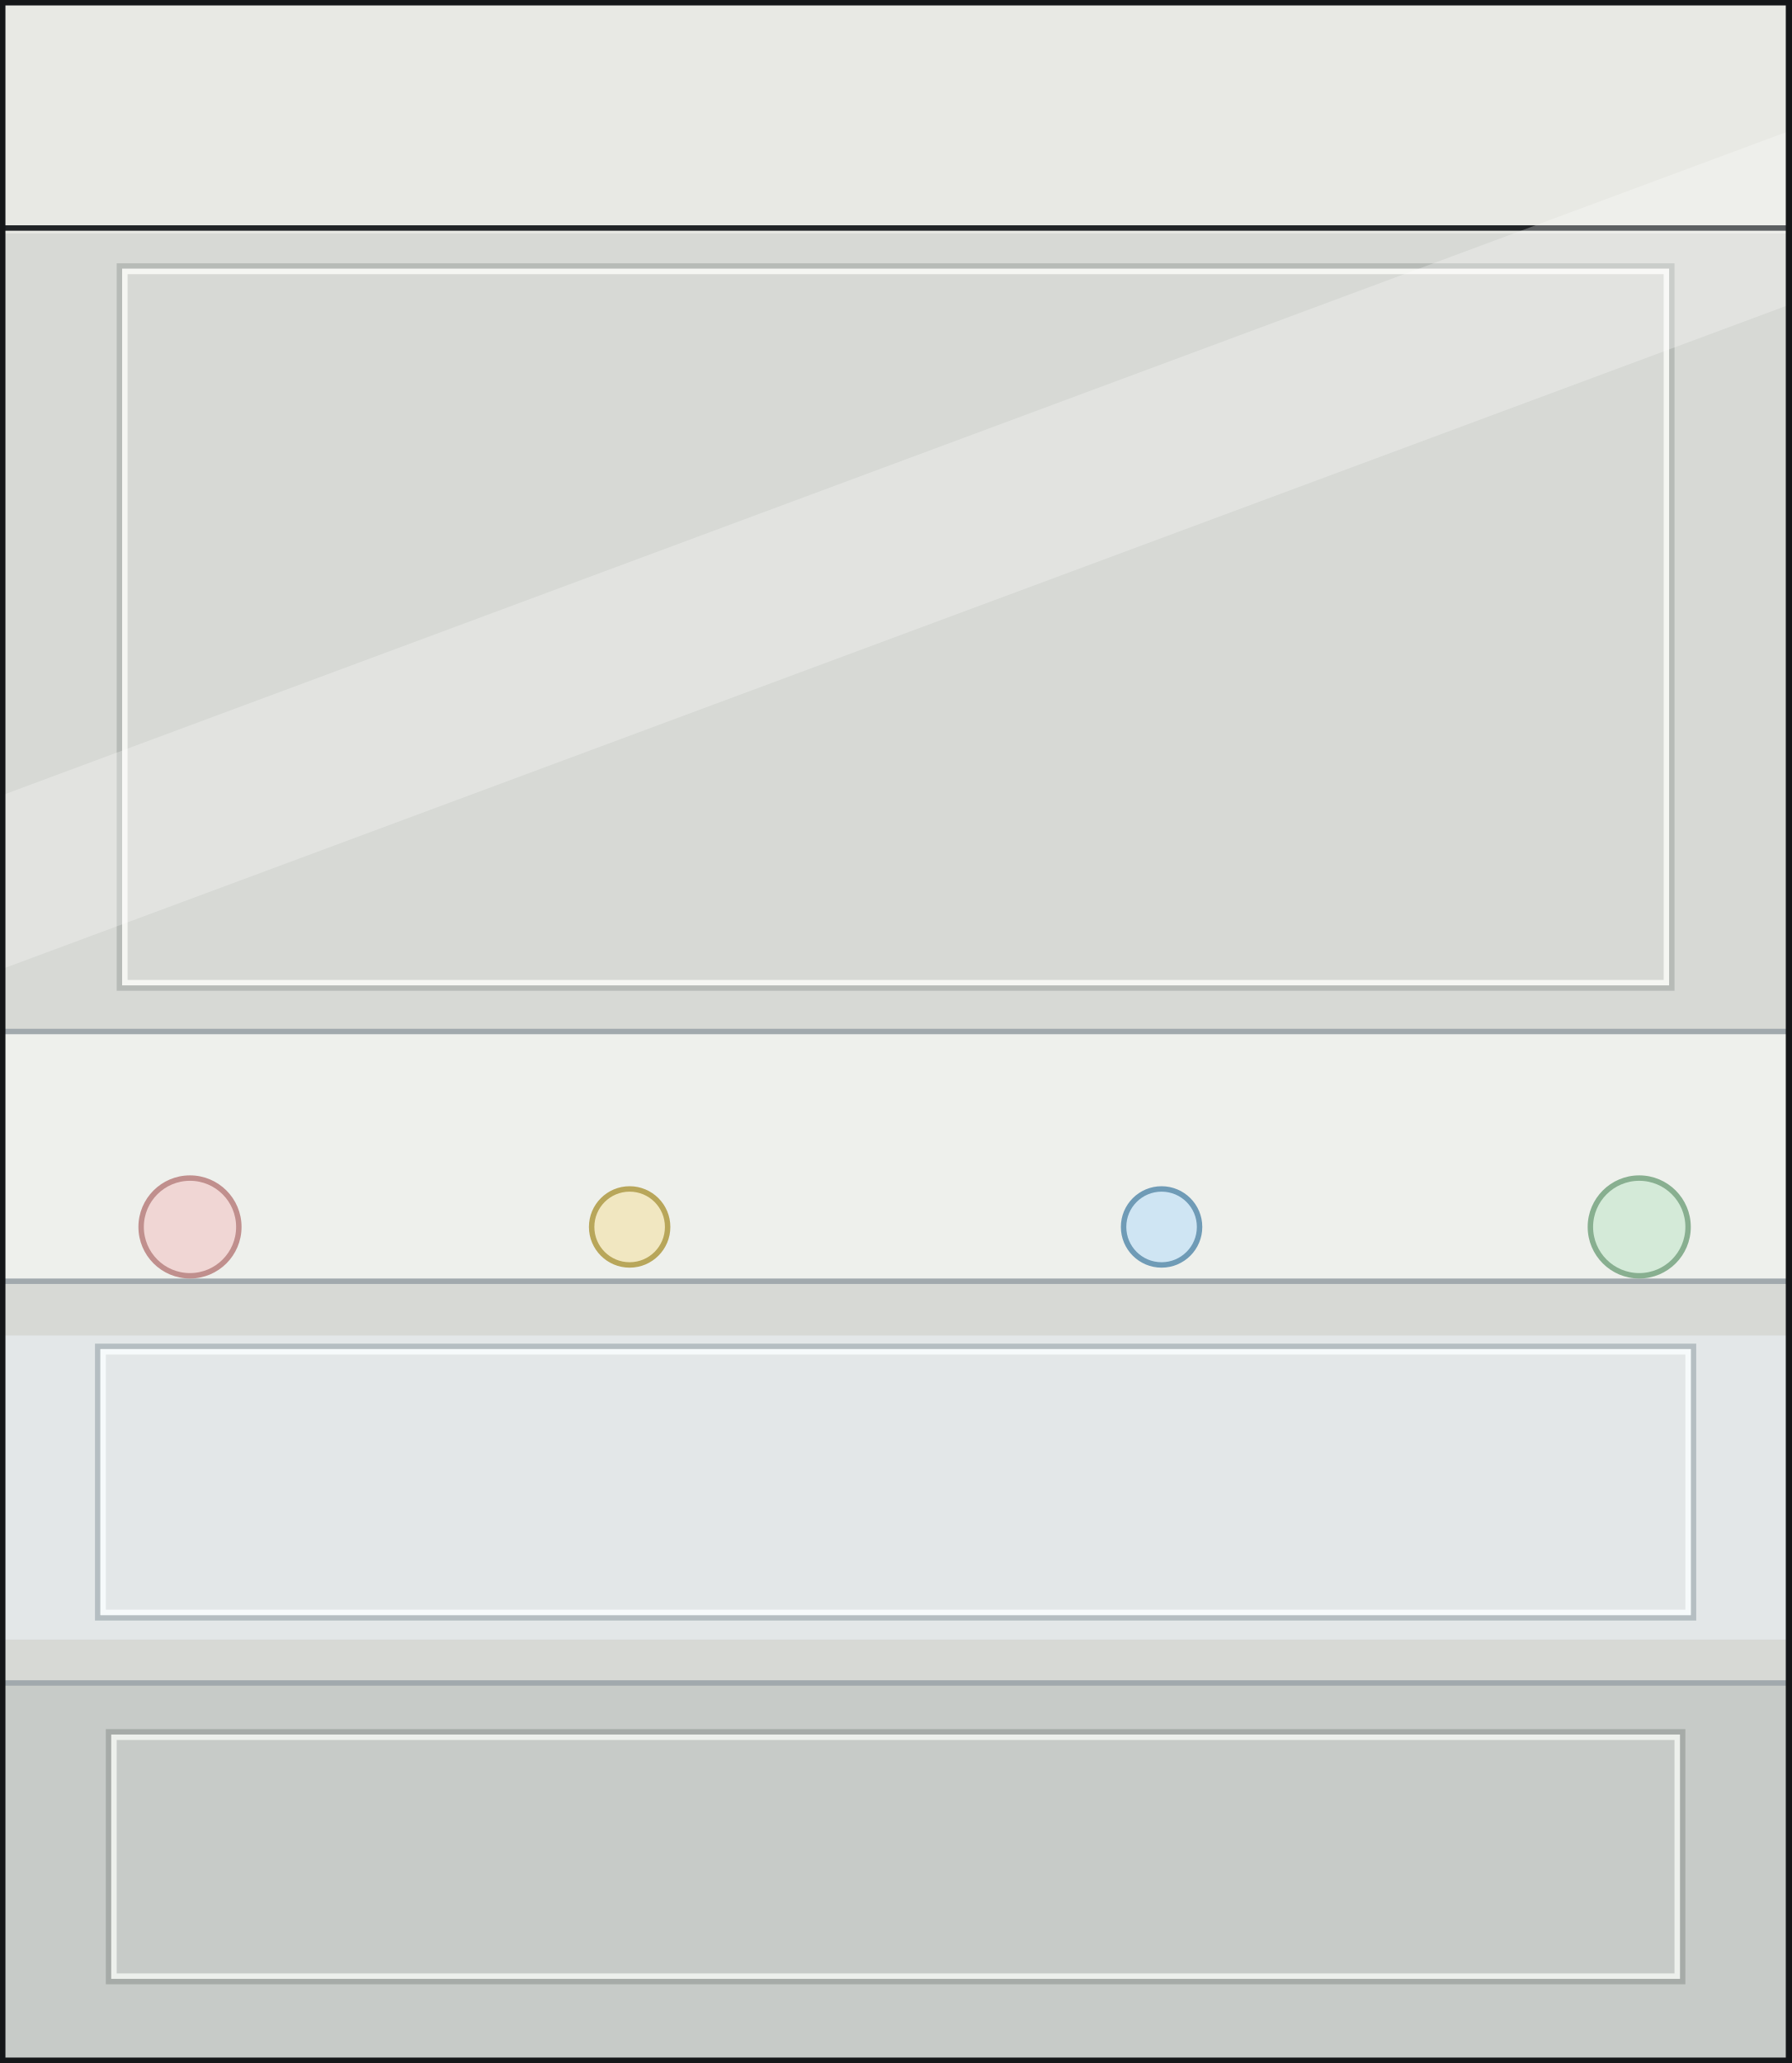
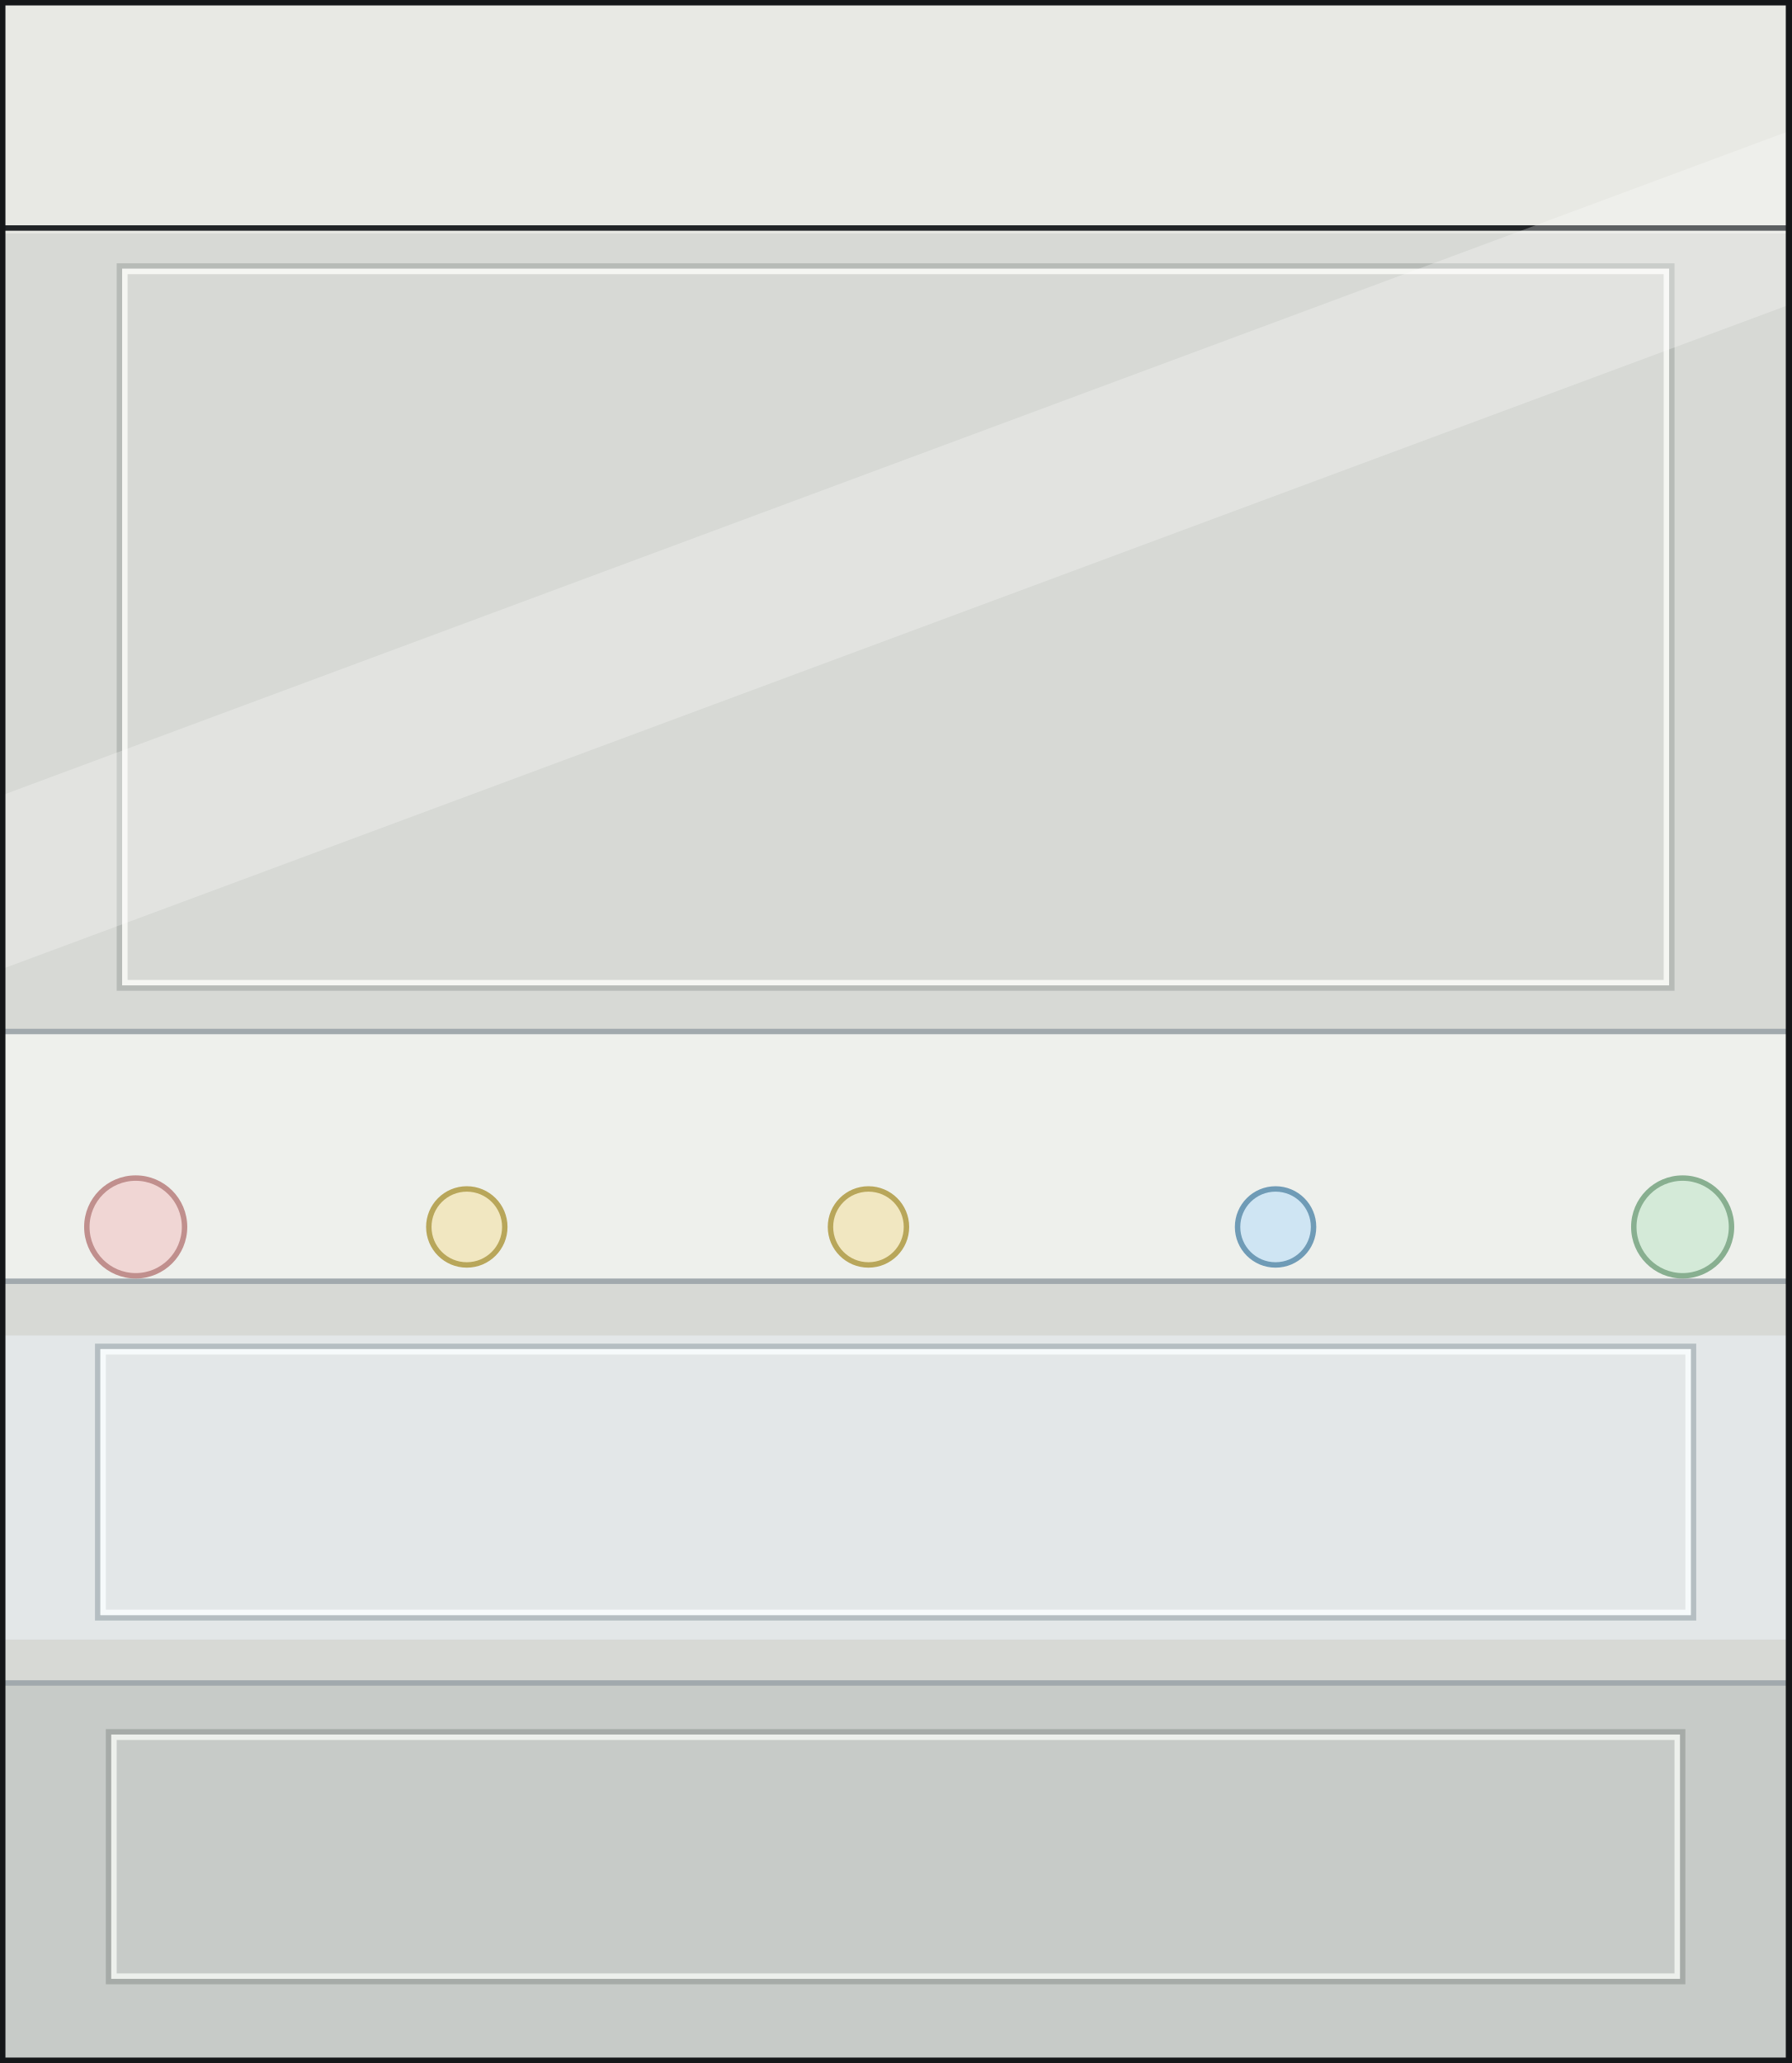
<svg xmlns="http://www.w3.org/2000/svg" width="330" height="380" viewBox="0 0 330 380">
  <rect width="330" height="380" fill="#d7d9d5" />
  <path d="M0 0H330V380H0Z" fill="#d7d9d5" />
  <path d="M0 0H330V43H0Z" fill="#e8e9e4" />
  <path d="M0 310H330V380H0Z" fill="#c7cbc8" />
  <path d="M0 190H330V236H0Z" fill="#eef0ec" />
  <path d="M0 246H330V302H0Z" fill="#e3e7e8" />
  <path d="M0 42H330" stroke="#202326" stroke-width="1" />
  <path d="M0 190H330" stroke="#a1a9ad" stroke-width="1" />
  <path d="M0 236H330" stroke="#a1a9ad" stroke-width="1" />
  <path d="M0 310H330" stroke="#a1a9ad" stroke-width="1" />
  <path d="M22 49H308V182H22Z" fill="none" stroke="#b7bbb7" stroke-width="1" />
  <path d="M23 50H307V181H23Z" fill="none" stroke="#f5f6f2" stroke-width="1" />
  <path d="M18 248H312V298H18Z" fill="none" stroke="#b5bec2" stroke-width="1" />
  <path d="M19 249H311V297H19Z" fill="none" stroke="#f6fafb" stroke-width="1" />
  <path d="M20 319H310V365H20Z" fill="none" stroke="#a6aba8" stroke-width="1" />
  <path d="M21 320H309V364H21Z" fill="none" stroke="#edf0ec" stroke-width="1" />
  <path d="M-36 160L330 24V56L-36 192Z" fill="#ffffff" opacity="0.27" />
  <path d="M0 0H330V380H0Z" fill="none" stroke="#151719" stroke-width="2" />
-   <circle cx="35" cy="226" r="9" fill="#f0d6d4" stroke="#c08f8d" />
-   <circle cx="116" cy="226" r="7" fill="#f1e7c1" stroke="#b8a65a" />
-   <circle cx="214" cy="226" r="7" fill="#cfe5f3" stroke="#6f9bb6" />
-   <circle cx="302" cy="226" r="9" fill="#d4ead8" stroke="#88af90" />
+   <circle cx="25" cy="226" r="9" fill="#f0d6d4" stroke="#c08f8d" />
+   <circle cx="86" cy="226" r="7" fill="#f1e7c1" stroke="#b8a65a" />
+   <circle cx="160" cy="226" r="7" fill="#f1e7c1" stroke="#b8a65a" />
+   <circle cx="235" cy="226" r="7" fill="#cfe5f3" stroke="#6f9bb6" />
+   <circle cx="310" cy="226" r="9" fill="#d4ead8" stroke="#88af90" />
</svg>
